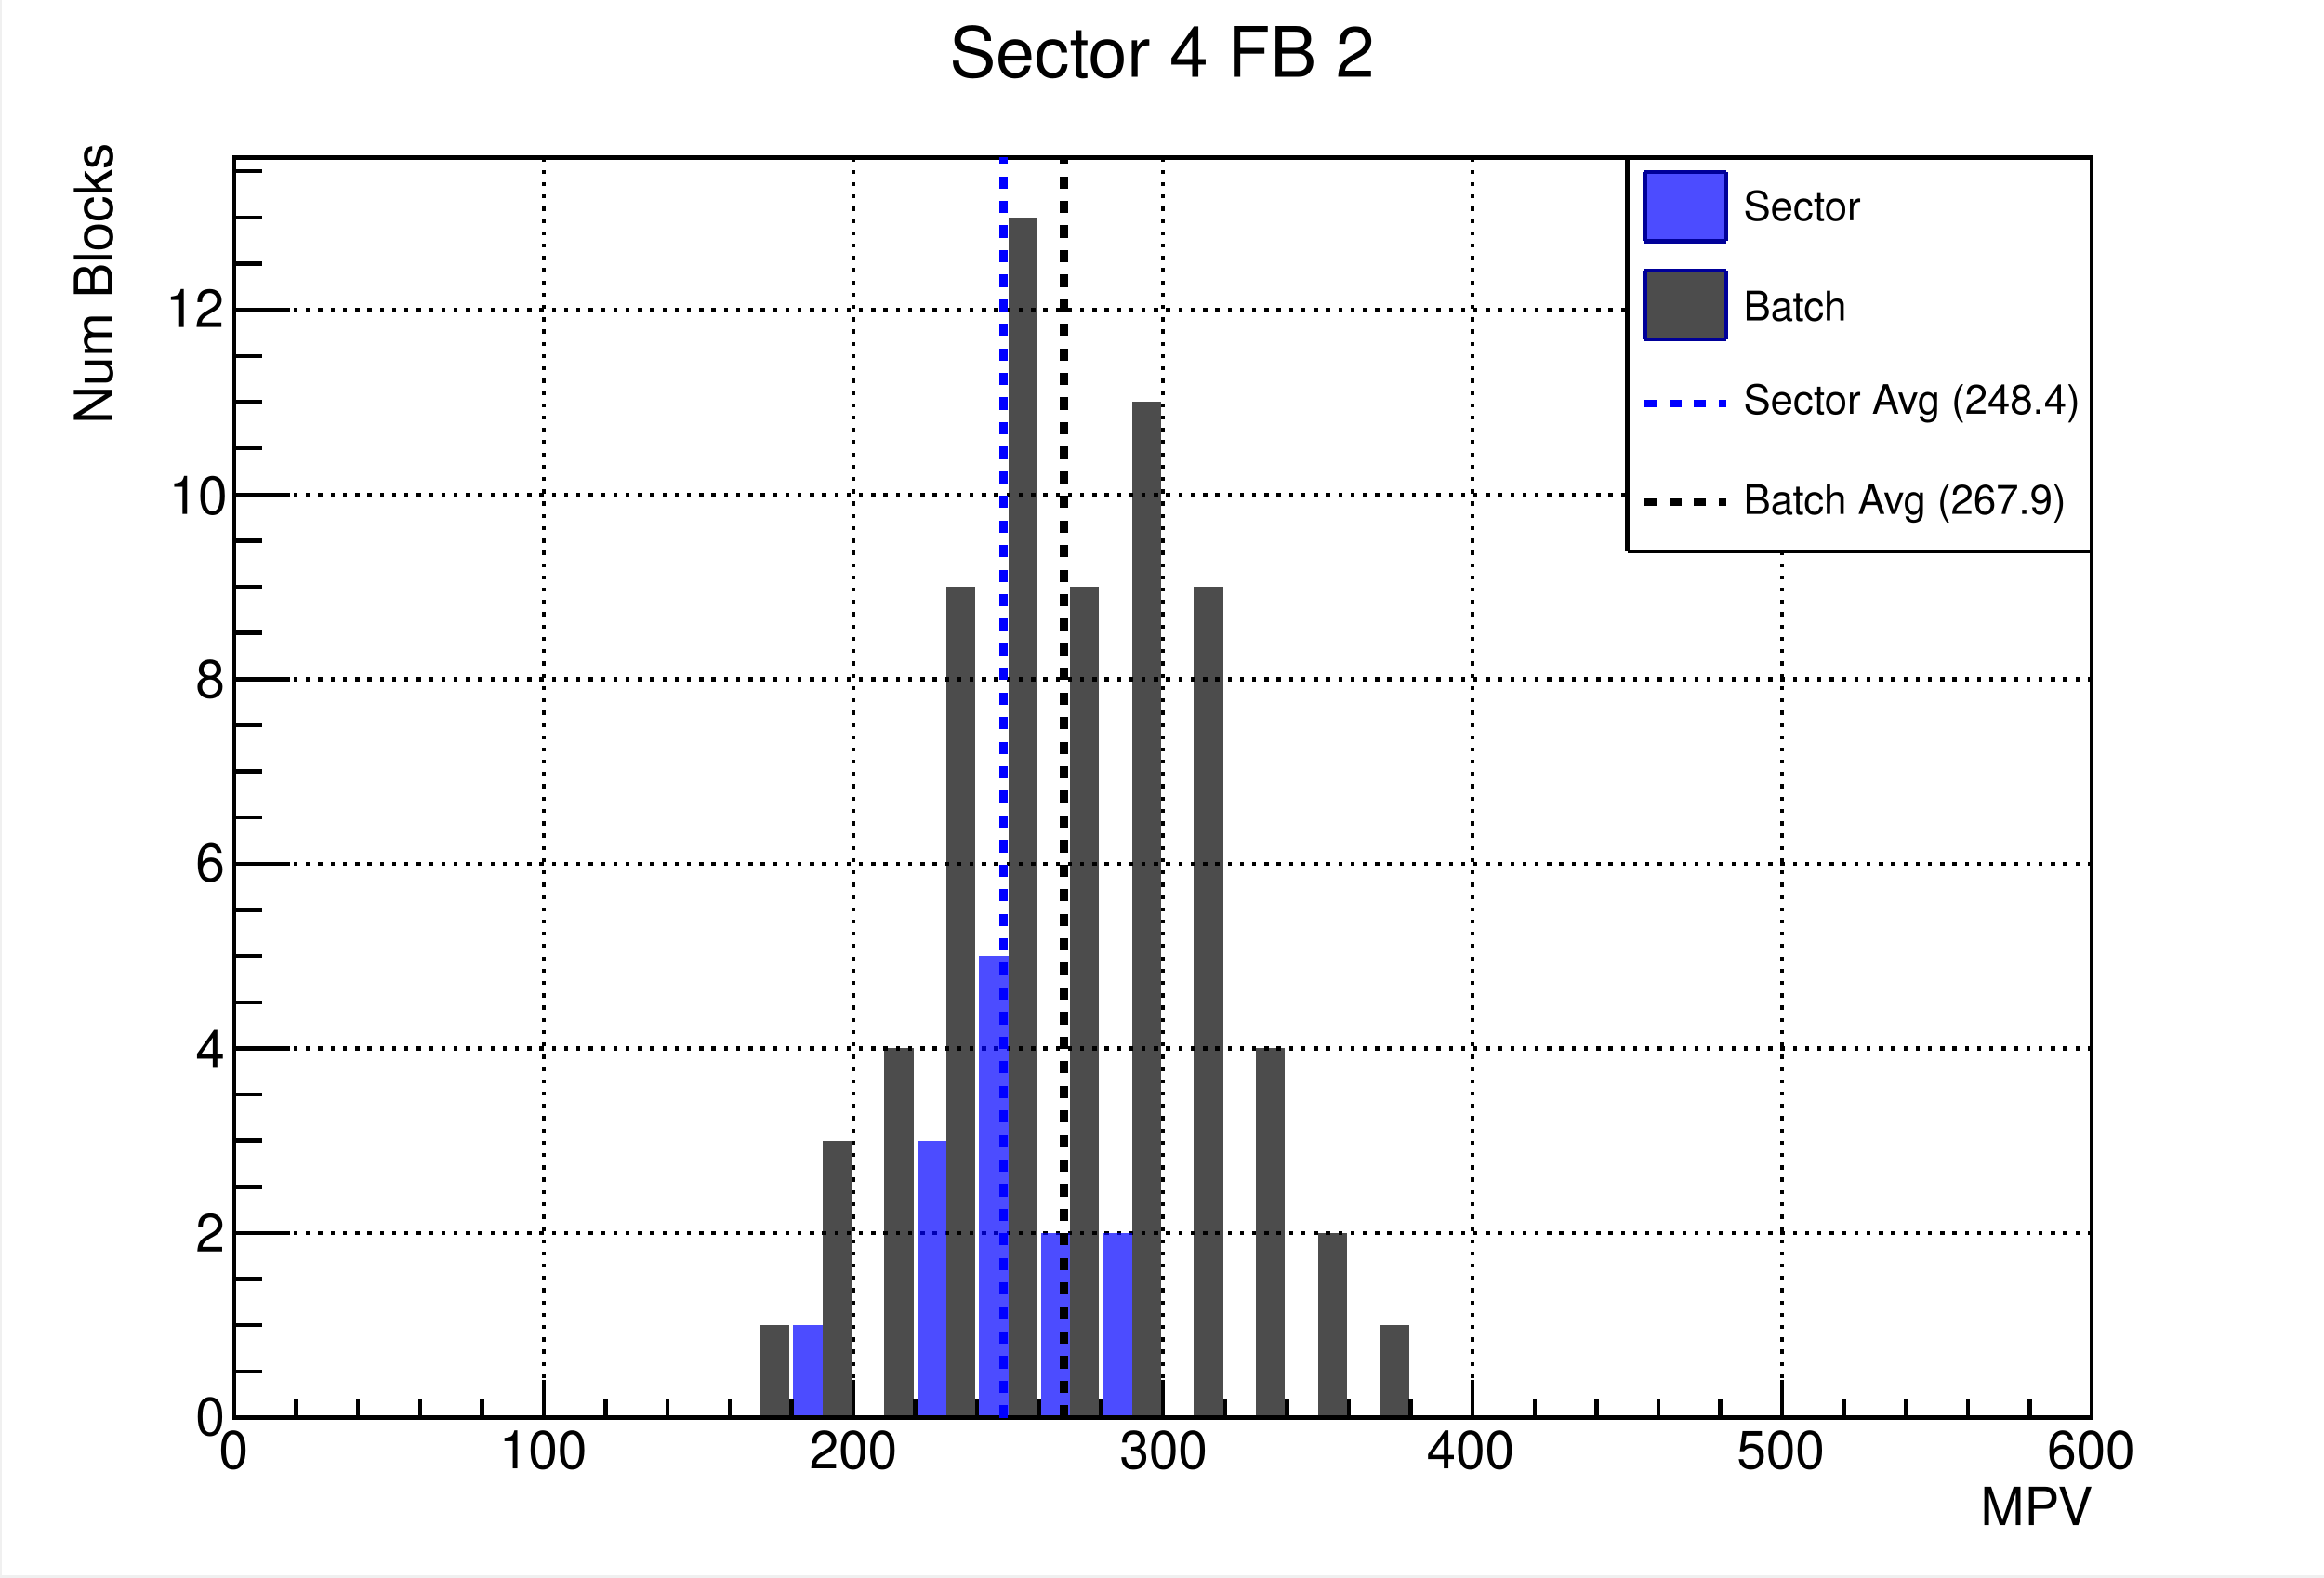
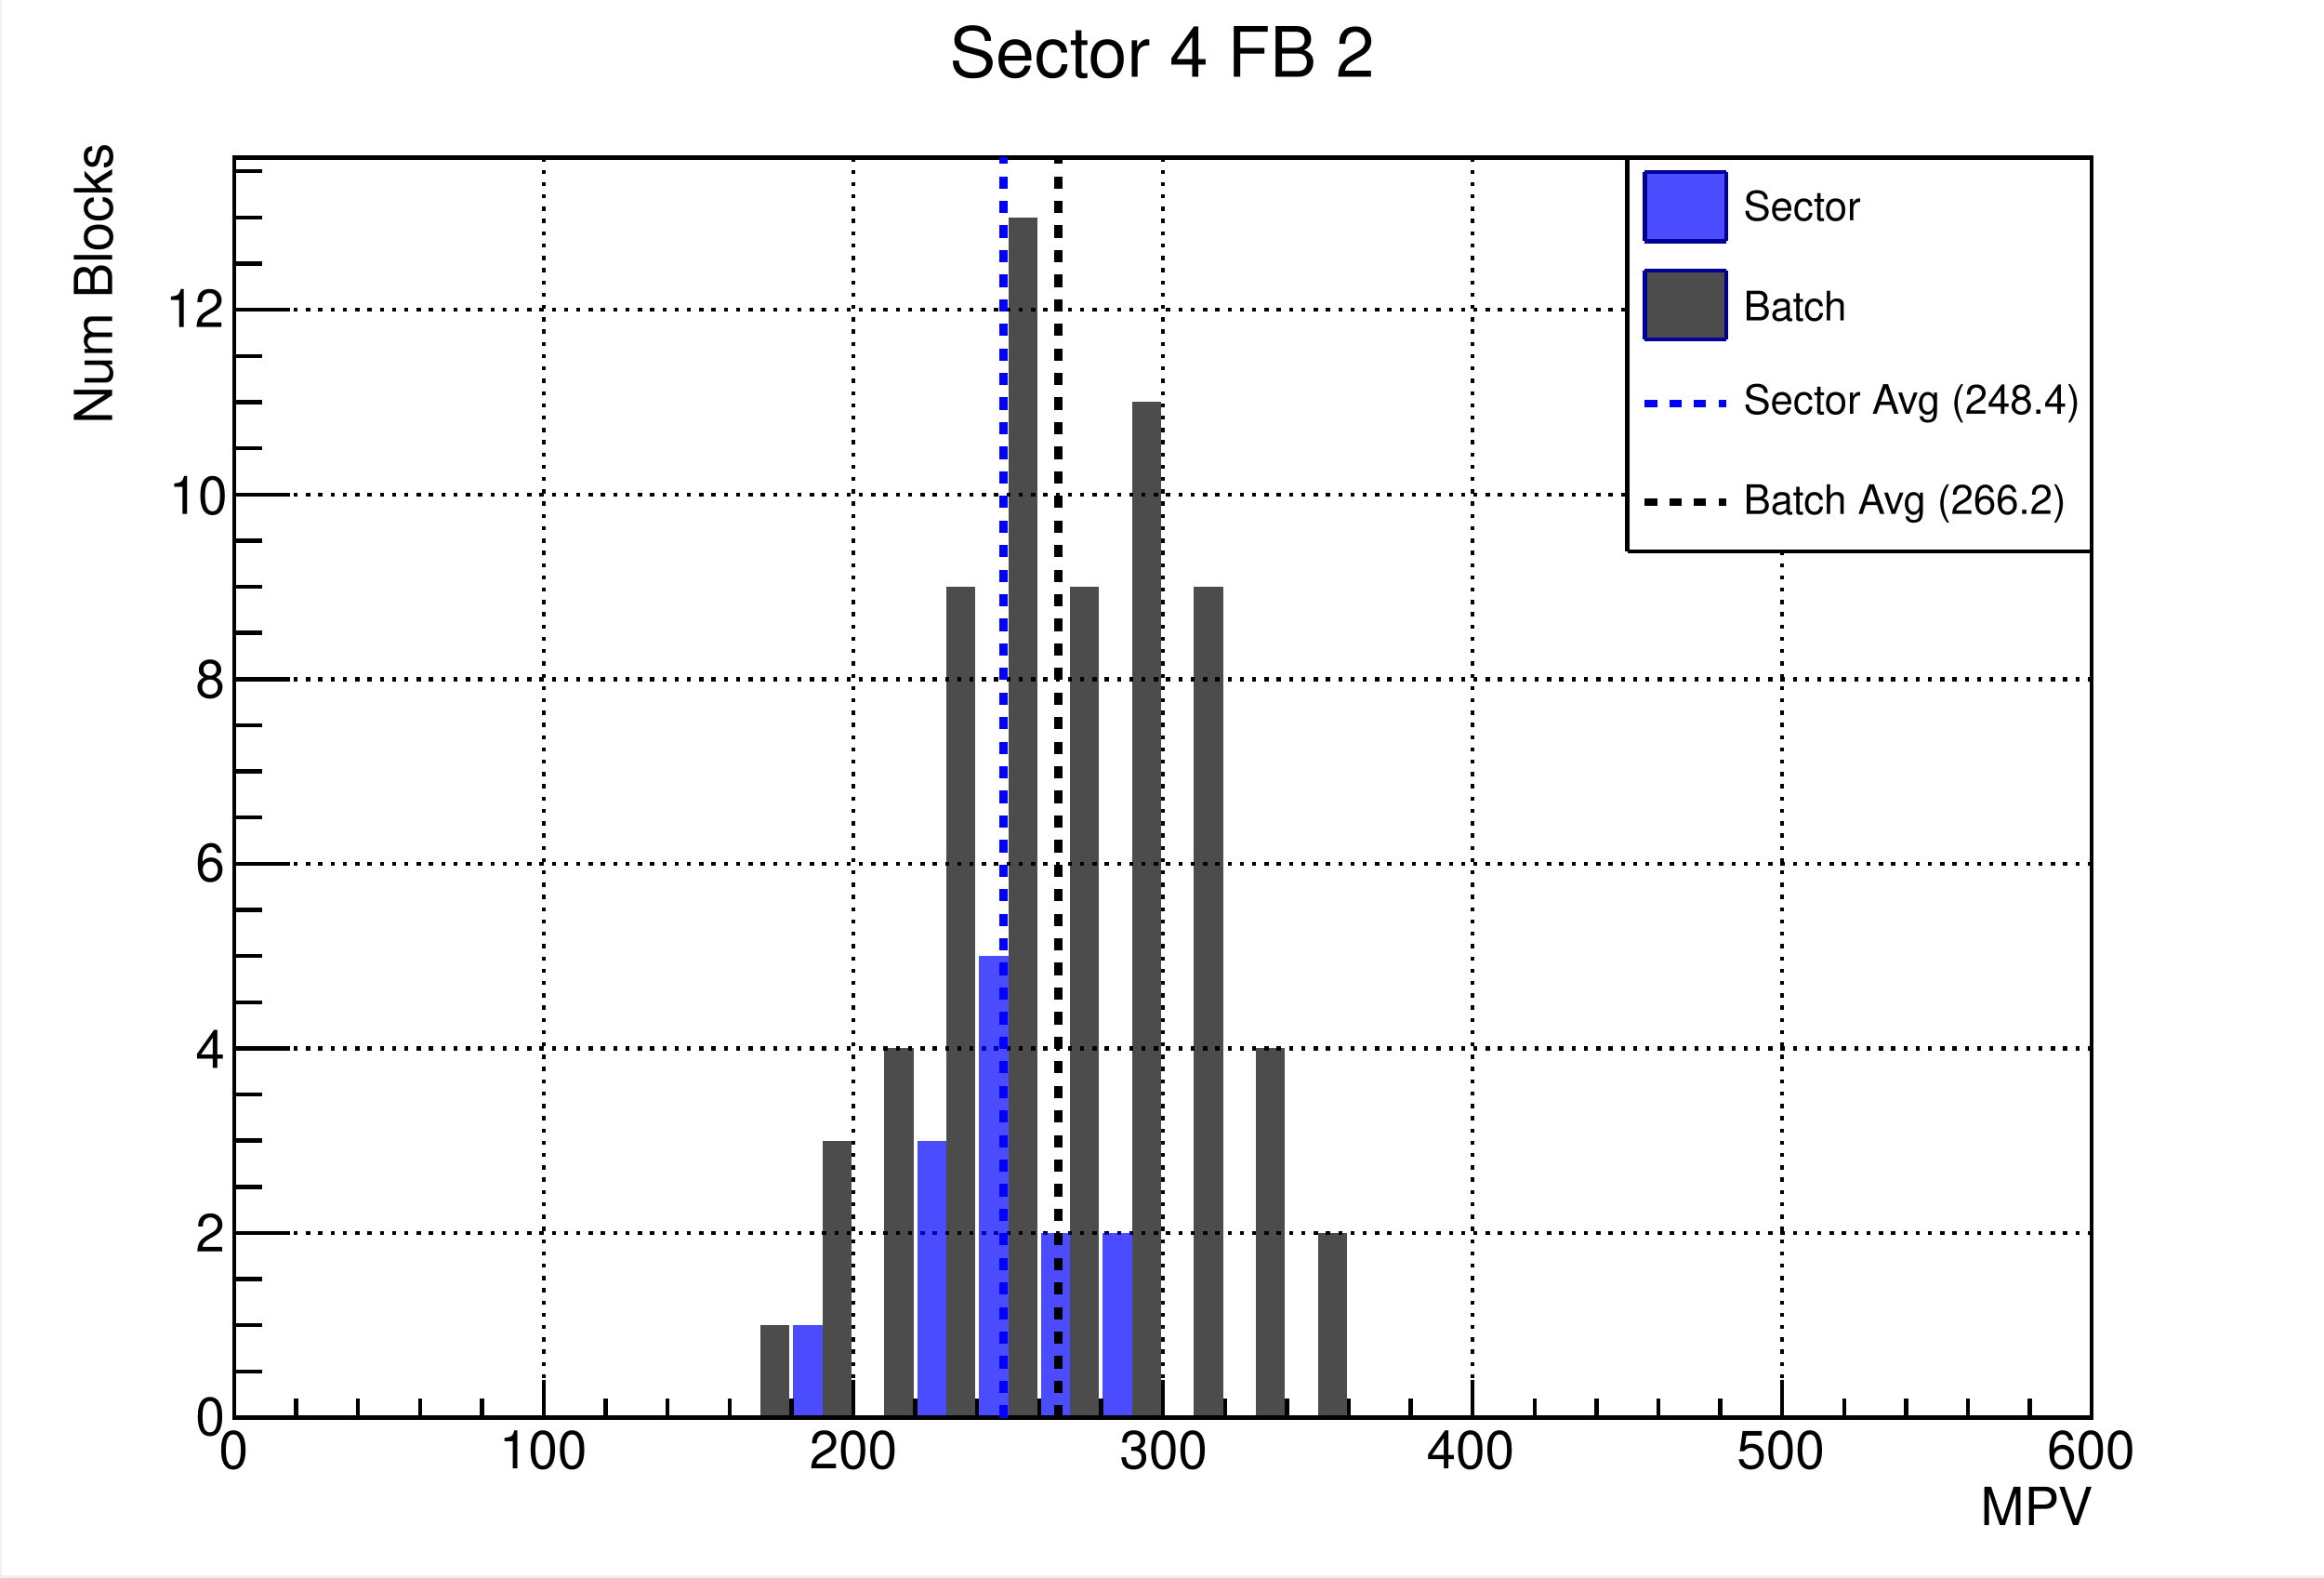
<svg xmlns="http://www.w3.org/2000/svg" width="567.429" height="384.969" viewBox="0 0 567.429 384.969" shape-rendering="crispEdges">
  <defs>
</defs>
  <rect x="0.5" y="0" width="566.929" height="384.469" fill="white" />
  <rect x="57.193" y="38.447" width="453.543" height="307.575" fill="white" />
  <rect x="57.193" y="38.447" width="453.543" height="307.575" fill="none" stroke="black" />
  <rect x="57.193" y="38.447" width="453.543" height="307.575" fill="white" />
  <rect x="57.193" y="38.447" width="453.543" height="307.575" fill="none" stroke="black" />
  <path d="M57.193,346.022h 453.543" fill="none" stroke="black" />
  <path d="M57.193,38.447v 307.575" fill="none" stroke="black" stroke-dasharray=" 1, 2" />
  <path d="M132.783,38.447v 307.575" fill="none" stroke="black" stroke-dasharray=" 1, 2" />
  <path d="M208.374,38.447v 307.575" fill="none" stroke="black" stroke-dasharray=" 1, 2" />
  <path d="M283.965,38.447v 307.575" fill="none" stroke="black" stroke-dasharray=" 1, 2" />
  <path d="M359.555,38.447v 307.575" fill="none" stroke="black" stroke-dasharray=" 1, 2" />
  <path d="M435.146,38.447v 307.575" fill="none" stroke="black" stroke-dasharray=" 1, 2" />
  <path d="M510.736,38.447v 307.575" fill="none" stroke="black" stroke-dasharray=" 1, 2" />
  <path d="M57.193,346.022v -307.575" fill="none" stroke="black" />
  <path d="M510.736,346.022h -453.543" fill="none" stroke="black" stroke-dasharray=" 1, 2" />
  <path d="M510.736,300.956h -453.543" fill="none" stroke="black" stroke-dasharray=" 1, 2" />
  <path d="M510.736,255.89h -453.543" fill="none" stroke="black" stroke-dasharray=" 1, 2" />
  <path d="M510.736,210.824h -453.543" fill="none" stroke="black" stroke-dasharray=" 1, 2" />
  <path d="M510.736,165.758h -453.543" fill="none" stroke="black" stroke-dasharray=" 1, 2" />
  <path d="M510.736,120.692h -453.543" fill="none" stroke="black" stroke-dasharray=" 1, 2" />
  <path d="M510.736,75.626h -453.543" fill="none" stroke="black" stroke-dasharray=" 1, 2" />
  <path d="M510.736,75.626h -453.543" fill="none" stroke="black" stroke-dasharray=" 1, 2" />
  <path d="M57.193,346.022h 453.543" fill="none" stroke="#000099" />
  <path d="M57.193,346.022h 453.543" fill="none" stroke="black" />
  <path d="M57.193,336.795v 9.227" fill="none" stroke="black" />
  <path d="M72.311,341.409v 4.614" fill="none" stroke="black" />
  <path d="M87.429,341.409v 4.614" fill="none" stroke="black" />
  <path d="M102.547,341.409v 4.614" fill="none" stroke="black" />
  <path d="M117.665,341.409v 4.614" fill="none" stroke="black" />
  <path d="M132.783,336.795v 9.227" fill="none" stroke="black" />
  <path d="M147.902,341.409v 4.614" fill="none" stroke="black" />
  <path d="M163.02,341.409v 4.614" fill="none" stroke="black" />
  <path d="M178.138,341.409v 4.614" fill="none" stroke="black" />
  <path d="M193.256,341.409v 4.614" fill="none" stroke="black" />
  <path d="M208.374,336.795v 9.227" fill="none" stroke="black" />
  <path d="M223.492,341.409v 4.614" fill="none" stroke="black" />
  <path d="M238.61,341.409v 4.614" fill="none" stroke="black" />
  <path d="M253.728,341.409v 4.614" fill="none" stroke="black" />
  <path d="M268.846,341.409v 4.614" fill="none" stroke="black" />
  <path d="M283.965,336.795v 9.227" fill="none" stroke="black" />
  <path d="M299.083,341.409v 4.614" fill="none" stroke="black" />
  <path d="M314.201,341.409v 4.614" fill="none" stroke="black" />
  <path d="M329.319,341.409v 4.614" fill="none" stroke="black" />
  <path d="M344.437,341.409v 4.614" fill="none" stroke="black" />
  <path d="M359.555,336.795v 9.227" fill="none" stroke="black" />
  <path d="M374.673,341.409v 4.614" fill="none" stroke="black" />
  <path d="M389.791,341.409v 4.614" fill="none" stroke="black" />
  <path d="M404.909,341.409v 4.614" fill="none" stroke="black" />
  <path d="M420.028,341.409v 4.614" fill="none" stroke="black" />
  <path d="M435.146,336.795v 9.227" fill="none" stroke="black" />
  <path d="M450.264,341.409v 4.614" fill="none" stroke="black" />
  <path d="M465.382,341.409v 4.614" fill="none" stroke="black" />
  <path d="M480.5,341.409v 4.614" fill="none" stroke="black" />
  <path d="M495.618,341.409v 4.614" fill="none" stroke="black" />
  <path d="M510.736,336.795v 9.227" fill="none" stroke="black" />
  <text xml:space="preserve" x="53.446" y="358.403" fill="black" font-size="12.845" font-family="Helvetica">0</text>
  <text xml:space="preserve" x="121.868" y="358.403" fill="black" font-size="12.845" font-family="Helvetica">100</text>
  <text xml:space="preserve" x="197.622" y="358.403" fill="black" font-size="12.845" font-family="Helvetica">200</text>
  <text xml:space="preserve" x="273.375" y="358.403" fill="black" font-size="12.845" font-family="Helvetica">300</text>
  <text xml:space="preserve" x="348.314" y="358.403" fill="black" font-size="12.845" font-family="Helvetica">400</text>
  <text xml:space="preserve" x="424.068" y="358.403" fill="black" font-size="12.845" font-family="Helvetica">500</text>
  <text xml:space="preserve" x="499.821" y="358.403" fill="black" font-size="12.845" font-family="Helvetica">600</text>
  <text xml:space="preserve" x="483.53" y="372.251" fill="black" font-size="12.845" font-family="Helvetica">MPV</text>
  <path d="M57.193,346.022v -307.575" fill="none" stroke="black" />
  <path d="M70.799,346.022h -13.606" fill="none" stroke="black" />
  <path d="M63.996,334.756h -6.803" fill="none" stroke="black" />
  <path d="M63.996,323.489h -6.803" fill="none" stroke="black" />
  <path d="M63.996,312.223h -6.803" fill="none" stroke="black" />
  <path d="M70.799,300.956h -13.606" fill="none" stroke="black" />
  <path d="M63.996,289.69h -6.803" fill="none" stroke="black" />
  <path d="M63.996,278.423h -6.803" fill="none" stroke="black" />
  <path d="M63.996,267.157h -6.803" fill="none" stroke="black" />
  <path d="M70.799,255.89h -13.606" fill="none" stroke="black" />
  <path d="M63.996,244.624h -6.803" fill="none" stroke="black" />
  <path d="M63.996,233.357h -6.803" fill="none" stroke="black" />
  <path d="M63.996,222.091h -6.803" fill="none" stroke="black" />
  <path d="M70.799,210.824h -13.606" fill="none" stroke="black" />
  <path d="M63.996,199.558h -6.803" fill="none" stroke="black" />
  <path d="M63.996,188.291h -6.803" fill="none" stroke="black" />
  <path d="M63.996,177.025h -6.803" fill="none" stroke="black" />
  <path d="M70.799,165.758h -13.606" fill="none" stroke="black" />
  <path d="M63.996,154.492h -6.803" fill="none" stroke="black" />
  <path d="M63.996,143.225h -6.803" fill="none" stroke="black" />
  <path d="M63.996,131.959h -6.803" fill="none" stroke="black" />
  <path d="M70.799,120.692h -13.606" fill="none" stroke="black" />
  <path d="M63.996,109.426h -6.803" fill="none" stroke="black" />
  <path d="M63.996,98.159h -6.803" fill="none" stroke="black" />
  <path d="M63.996,86.893h -6.803" fill="none" stroke="black" />
  <path d="M70.799,75.626h -13.606" fill="none" stroke="black" />
  <path d="M70.799,75.626h -13.606" fill="none" stroke="black" />
  <path d="M63.996,64.36h -6.803" fill="none" stroke="black" />
  <path d="M63.996,53.093h -6.803" fill="none" stroke="black" />
  <path d="M63.996,41.827h -6.803" fill="none" stroke="black" />
  <text xml:space="preserve" x="47.744" y="350.258" fill="black" font-size="12.845" font-family="Helvetica">0</text>
  <text xml:space="preserve" x="47.744" y="305.457" fill="black" font-size="12.845" font-family="Helvetica">2</text>
  <text xml:space="preserve" x="47.744" y="260.657" fill="black" font-size="12.845" font-family="Helvetica">4</text>
  <text xml:space="preserve" x="47.744" y="215.042" fill="black" font-size="12.845" font-family="Helvetica">6</text>
  <text xml:space="preserve" x="47.744" y="170.242" fill="black" font-size="12.845" font-family="Helvetica">8</text>
  <text xml:space="preserve" x="41.228" y="125.441" fill="black" font-size="12.845" font-family="Helvetica">10</text>
  <text xml:space="preserve" x="40.413" y="79.826" fill="black" font-size="12.845" font-family="Helvetica">12</text>
  <g transform="rotate(-90,27.3803,103.448)">
    <text xml:space="preserve" x="27.38" y="103.448" fill="black" font-size="12.845" font-family="Helvetica">Num Blocks</text>
  </g>
  <rect x="57.647" y="346.022" width="7.106" height="0" fill="#0000ff" fill-opacity="0.70" stroke-opacity="0.70" />
  <rect x="72.765" y="346.022" width="7.106" height="0" fill="#0000ff" fill-opacity="0.70" stroke-opacity="0.70" />
  <rect x="87.883" y="346.022" width="7.106" height="0" fill="#0000ff" fill-opacity="0.70" stroke-opacity="0.70" />
  <rect x="103.001" y="346.022" width="7.106" height="0" fill="#0000ff" fill-opacity="0.70" stroke-opacity="0.70" />
  <rect x="118.119" y="346.022" width="7.106" height="0" fill="#0000ff" fill-opacity="0.70" stroke-opacity="0.70" />
  <rect x="133.237" y="346.022" width="7.106" height="0" fill="#0000ff" fill-opacity="0.70" stroke-opacity="0.70" />
  <rect x="148.355" y="346.022" width="7.106" height="0" fill="#0000ff" fill-opacity="0.70" stroke-opacity="0.70" />
  <rect x="163.473" y="346.022" width="7.106" height="0" fill="#0000ff" fill-opacity="0.70" stroke-opacity="0.70" />
  <rect x="178.591" y="346.022" width="7.106" height="0" fill="#0000ff" fill-opacity="0.70" stroke-opacity="0.70" />
  <rect x="193.709" y="323.489" width="7.106" height="22.533" fill="#0000ff" fill-opacity="0.70" stroke-opacity="0.70" />
  <rect x="208.828" y="346.022" width="7.106" height="0" fill="#0000ff" fill-opacity="0.70" stroke-opacity="0.70" />
  <rect x="223.946" y="278.423" width="7.106" height="67.599" fill="#0000ff" fill-opacity="0.70" stroke-opacity="0.70" />
  <rect x="239.064" y="233.357" width="7.106" height="112.665" fill="#0000ff" fill-opacity="0.70" stroke-opacity="0.70" />
  <rect x="254.182" y="300.956" width="7.106" height="45.066" fill="#0000ff" fill-opacity="0.70" stroke-opacity="0.70" />
  <rect x="269.3" y="300.956" width="7.106" height="45.066" fill="#0000ff" fill-opacity="0.70" stroke-opacity="0.70" />
  <rect x="284.418" y="346.022" width="7.106" height="0" fill="#0000ff" fill-opacity="0.70" stroke-opacity="0.70" />
  <rect x="299.536" y="346.022" width="7.106" height="0" fill="#0000ff" fill-opacity="0.70" stroke-opacity="0.70" />
  <rect x="314.654" y="346.022" width="7.106" height="0" fill="#0000ff" fill-opacity="0.70" stroke-opacity="0.70" />
  <rect x="329.772" y="346.022" width="7.106" height="0" fill="#0000ff" fill-opacity="0.70" stroke-opacity="0.70" />
  <rect x="344.891" y="346.022" width="7.106" height="0" fill="#0000ff" fill-opacity="0.70" stroke-opacity="0.70" />
  <rect x="360.009" y="346.022" width="7.106" height="0" fill="#0000ff" fill-opacity="0.70" stroke-opacity="0.70" />
  <rect x="375.127" y="346.022" width="7.106" height="0" fill="#0000ff" fill-opacity="0.70" stroke-opacity="0.70" />
  <rect x="390.245" y="346.022" width="7.106" height="0" fill="#0000ff" fill-opacity="0.70" stroke-opacity="0.70" />
  <rect x="405.363" y="346.022" width="7.106" height="0" fill="#0000ff" fill-opacity="0.70" stroke-opacity="0.70" />
  <rect x="420.481" y="346.022" width="7.106" height="0" fill="#0000ff" fill-opacity="0.70" stroke-opacity="0.70" />
  <rect x="435.599" y="346.022" width="7.106" height="0" fill="#0000ff" fill-opacity="0.70" stroke-opacity="0.70" />
  <rect x="450.717" y="346.022" width="7.106" height="0" fill="#0000ff" fill-opacity="0.70" stroke-opacity="0.70" />
  <rect x="465.835" y="346.022" width="7.106" height="0" fill="#0000ff" fill-opacity="0.70" stroke-opacity="0.70" />
  <rect x="480.954" y="346.022" width="7.106" height="0" fill="#0000ff" fill-opacity="0.70" stroke-opacity="0.70" />
  <rect x="496.072" y="346.022" width="7.106" height="0" fill="#0000ff" fill-opacity="0.70" stroke-opacity="0.70" />
  <rect x="64.752" y="346.022" width="7.106" height="0" fill="black" fill-opacity="0.70" stroke-opacity="0.70" />
  <rect x="79.87" y="346.022" width="7.106" height="0" fill="black" fill-opacity="0.70" stroke-opacity="0.70" />
  <rect x="94.988" y="346.022" width="7.106" height="0" fill="black" fill-opacity="0.70" stroke-opacity="0.70" />
  <rect x="110.106" y="346.022" width="7.106" height="0" fill="black" fill-opacity="0.70" stroke-opacity="0.70" />
  <rect x="125.224" y="346.022" width="7.106" height="0" fill="black" fill-opacity="0.70" stroke-opacity="0.70" />
  <rect x="140.343" y="346.022" width="7.106" height="0" fill="black" fill-opacity="0.70" stroke-opacity="0.70" />
  <rect x="155.461" y="346.022" width="7.106" height="0" fill="black" fill-opacity="0.70" stroke-opacity="0.70" />
  <rect x="170.579" y="346.022" width="7.106" height="0" fill="black" fill-opacity="0.70" stroke-opacity="0.70" />
  <rect x="185.697" y="323.489" width="7.106" height="22.533" fill="black" fill-opacity="0.70" stroke-opacity="0.70" />
  <rect x="200.815" y="278.423" width="7.106" height="67.599" fill="black" fill-opacity="0.70" stroke-opacity="0.70" />
  <rect x="215.933" y="255.89" width="7.106" height="90.132" fill="black" fill-opacity="0.70" stroke-opacity="0.70" />
  <rect x="231.051" y="143.225" width="7.106" height="202.797" fill="black" fill-opacity="0.70" stroke-opacity="0.70" />
  <rect x="246.169" y="53.093" width="7.106" height="292.929" fill="black" fill-opacity="0.70" stroke-opacity="0.70" />
  <rect x="261.287" y="143.225" width="7.106" height="202.797" fill="black" fill-opacity="0.70" stroke-opacity="0.70" />
  <rect x="276.406" y="98.159" width="7.106" height="247.863" fill="black" fill-opacity="0.70" stroke-opacity="0.70" />
  <rect x="291.524" y="143.225" width="7.106" height="202.797" fill="black" fill-opacity="0.70" stroke-opacity="0.70" />
  <rect x="306.642" y="255.89" width="7.106" height="90.132" fill="black" fill-opacity="0.70" stroke-opacity="0.70" />
  <rect x="321.76" y="300.956" width="7.106" height="45.066" fill="black" fill-opacity="0.70" stroke-opacity="0.70" />
-   <rect x="336.878" y="323.489" width="7.106" height="22.533" fill="black" fill-opacity="0.70" stroke-opacity="0.70" />
+   <rect x="336.878" y="346.022" width="7.106" height="0" fill="black" fill-opacity="0.70" stroke-opacity="0.70" />
  <rect x="351.996" y="346.022" width="7.106" height="0" fill="black" fill-opacity="0.70" stroke-opacity="0.70" />
  <rect x="367.114" y="346.022" width="7.106" height="0" fill="black" fill-opacity="0.70" stroke-opacity="0.70" />
  <rect x="382.232" y="346.022" width="7.106" height="0" fill="black" fill-opacity="0.70" stroke-opacity="0.70" />
  <rect x="397.35" y="346.022" width="7.106" height="0" fill="black" fill-opacity="0.70" stroke-opacity="0.70" />
  <rect x="412.469" y="346.022" width="7.106" height="0" fill="black" fill-opacity="0.70" stroke-opacity="0.70" />
  <rect x="427.587" y="346.022" width="7.106" height="0" fill="black" fill-opacity="0.70" stroke-opacity="0.70" />
  <rect x="442.705" y="346.022" width="7.106" height="0" fill="black" fill-opacity="0.70" stroke-opacity="0.70" />
  <rect x="457.823" y="346.022" width="7.106" height="0" fill="black" fill-opacity="0.70" stroke-opacity="0.70" />
  <rect x="472.941" y="346.022" width="7.106" height="0" fill="black" fill-opacity="0.70" stroke-opacity="0.70" />
  <rect x="488.059" y="346.022" width="7.106" height="0" fill="black" fill-opacity="0.70" stroke-opacity="0.70" />
  <rect x="503.177" y="346.022" width="7.106" height="0" fill="black" fill-opacity="0.70" stroke-opacity="0.70" />
  <path d="M57.193,346.022h 453.543" fill="none" stroke="black" />
  <path d="M57.193,336.795v 9.227" fill="none" stroke="black" />
  <path d="M72.311,341.409v 4.614" fill="none" stroke="black" />
  <path d="M87.429,341.409v 4.614" fill="none" stroke="black" />
  <path d="M102.547,341.409v 4.614" fill="none" stroke="black" />
  <path d="M117.665,341.409v 4.614" fill="none" stroke="black" />
  <path d="M132.783,336.795v 9.227" fill="none" stroke="black" />
  <path d="M147.902,341.409v 4.614" fill="none" stroke="black" />
  <path d="M163.02,341.409v 4.614" fill="none" stroke="black" />
  <path d="M178.138,341.409v 4.614" fill="none" stroke="black" />
  <path d="M193.256,341.409v 4.614" fill="none" stroke="black" />
  <path d="M208.374,336.795v 9.227" fill="none" stroke="black" />
  <path d="M223.492,341.409v 4.614" fill="none" stroke="black" />
  <path d="M238.61,341.409v 4.614" fill="none" stroke="black" />
  <path d="M253.728,341.409v 4.614" fill="none" stroke="black" />
  <path d="M268.846,341.409v 4.614" fill="none" stroke="black" />
  <path d="M283.965,336.795v 9.227" fill="none" stroke="black" />
  <path d="M299.083,341.409v 4.614" fill="none" stroke="black" />
  <path d="M314.201,341.409v 4.614" fill="none" stroke="black" />
  <path d="M329.319,341.409v 4.614" fill="none" stroke="black" />
  <path d="M344.437,341.409v 4.614" fill="none" stroke="black" />
  <path d="M359.555,336.795v 9.227" fill="none" stroke="black" />
  <path d="M374.673,341.409v 4.614" fill="none" stroke="black" />
  <path d="M389.791,341.409v 4.614" fill="none" stroke="black" />
  <path d="M404.909,341.409v 4.614" fill="none" stroke="black" />
  <path d="M420.028,341.409v 4.614" fill="none" stroke="black" />
  <path d="M435.146,336.795v 9.227" fill="none" stroke="black" />
  <path d="M450.264,341.409v 4.614" fill="none" stroke="black" />
  <path d="M465.382,341.409v 4.614" fill="none" stroke="black" />
  <path d="M480.5,341.409v 4.614" fill="none" stroke="black" />
  <path d="M495.618,341.409v 4.614" fill="none" stroke="black" />
  <path d="M510.736,336.795v 9.227" fill="none" stroke="black" />
  <path d="M57.193,346.022v -307.575" fill="none" stroke="black" />
  <path d="M70.799,346.022h -13.606" fill="none" stroke="black" />
  <path d="M63.996,334.756h -6.803" fill="none" stroke="black" />
  <path d="M63.996,323.489h -6.803" fill="none" stroke="black" />
  <path d="M63.996,312.223h -6.803" fill="none" stroke="black" />
  <path d="M70.799,300.956h -13.606" fill="none" stroke="black" />
  <path d="M63.996,289.69h -6.803" fill="none" stroke="black" />
  <path d="M63.996,278.423h -6.803" fill="none" stroke="black" />
  <path d="M63.996,267.157h -6.803" fill="none" stroke="black" />
  <path d="M70.799,255.89h -13.606" fill="none" stroke="black" />
  <path d="M63.996,244.624h -6.803" fill="none" stroke="black" />
  <path d="M63.996,233.357h -6.803" fill="none" stroke="black" />
  <path d="M63.996,222.091h -6.803" fill="none" stroke="black" />
  <path d="M70.799,210.824h -13.606" fill="none" stroke="black" />
  <path d="M63.996,199.558h -6.803" fill="none" stroke="black" />
  <path d="M63.996,188.291h -6.803" fill="none" stroke="black" />
  <path d="M63.996,177.025h -6.803" fill="none" stroke="black" />
  <path d="M70.799,165.758h -13.606" fill="none" stroke="black" />
  <path d="M63.996,154.492h -6.803" fill="none" stroke="black" />
  <path d="M63.996,143.225h -6.803" fill="none" stroke="black" />
  <path d="M63.996,131.959h -6.803" fill="none" stroke="black" />
  <path d="M70.799,120.692h -13.606" fill="none" stroke="black" />
  <path d="M63.996,109.426h -6.803" fill="none" stroke="black" />
  <path d="M63.996,98.159h -6.803" fill="none" stroke="black" />
  <path d="M63.996,86.893h -6.803" fill="none" stroke="black" />
  <path d="M70.799,75.626h -13.606" fill="none" stroke="black" />
  <path d="M70.799,75.626h -13.606" fill="none" stroke="black" />
  <path d="M63.996,64.36h -6.803" fill="none" stroke="black" />
  <path d="M63.996,53.093h -6.803" fill="none" stroke="black" />
  <path d="M63.996,41.827h -6.803" fill="none" stroke="black" />
  <text xml:space="preserve" x="231.833" y="18.735" fill="black" font-size="16.99" font-family="Helvetica">Sector 4 FB 2</text>
  <path d="M244.975,346.022v -307.575" fill="none" stroke="#0000ff" stroke-width="2" stroke-dasharray=" 3, 3" />
-   <path d="M259.694,346.022v -307.575" fill="none" stroke="black" stroke-width="2" stroke-dasharray=" 3, 3" />
+   <path d="M258.421,346.022v -307.575" fill="none" stroke="black" stroke-width="2" stroke-dasharray=" 3, 3" />
  <rect x="397.35" y="38.447" width="113.386" height="96.117" fill="white" />
  <path d="M397.35,134.564h 113.386" fill="none" stroke="black" />
  <path d="M510.736,134.564v -96.117" fill="none" stroke="black" />
  <path d="M510.736,38.447h -113.386" fill="none" stroke="black" />
  <path d="M397.35,38.447v 96.117" fill="none" stroke="black" />
  <text xml:space="preserve" x="425.697" y="53.761" fill="black" font-size="9.922" font-family="Helvetica">Sector</text>
  <path d="M401.602,58.872h 19.843v -16.82h -19.843z" fill="#0000ff" fill-opacity="0.70" stroke-opacity="0.70" />
  <path d="M401.602,42.051h 19.843" fill="none" stroke="#000099" />
  <path d="M401.602,58.872h 19.843" fill="none" stroke="#000099" />
  <path d="M421.445,58.872v -16.82" fill="none" stroke="#000099" />
  <path d="M401.602,58.872v -16.82" fill="none" stroke="#000099" />
  <text xml:space="preserve" x="425.697" y="78.197" fill="black" font-size="9.922" font-family="Helvetica">Batch</text>
  <path d="M401.602,82.901h 19.843v -16.82h -19.843z" fill="black" fill-opacity="0.70" stroke-opacity="0.70" />
  <path d="M401.602,66.081h 19.843" fill="none" stroke="#000099" />
  <path d="M401.602,82.901h 19.843" fill="none" stroke="#000099" />
  <path d="M421.445,82.901v -16.82" fill="none" stroke="#000099" />
  <path d="M401.602,82.901v -16.82" fill="none" stroke="#000099" />
  <text xml:space="preserve" x="425.697" y="101.005" fill="black" font-size="9.922" font-family="Helvetica">Sector Avg (248.4)</text>
  <path d="M401.602,98.52h 19.843" fill="none" stroke="#0000ff" stroke-width="2" stroke-dasharray=" 3, 3" />
-   <text xml:space="preserve" x="425.697" y="125.441" fill="black" font-size="9.922" font-family="Helvetica">Batch Avg (267.9)</text>
+   <text xml:space="preserve" x="425.697" y="125.441" fill="black" font-size="9.922" font-family="Helvetica">Batch Avg (266.2)</text>
  <path d="M401.602,122.55h 19.843" fill="none" stroke="black" stroke-width="2" stroke-dasharray=" 3, 3" />
</svg>
